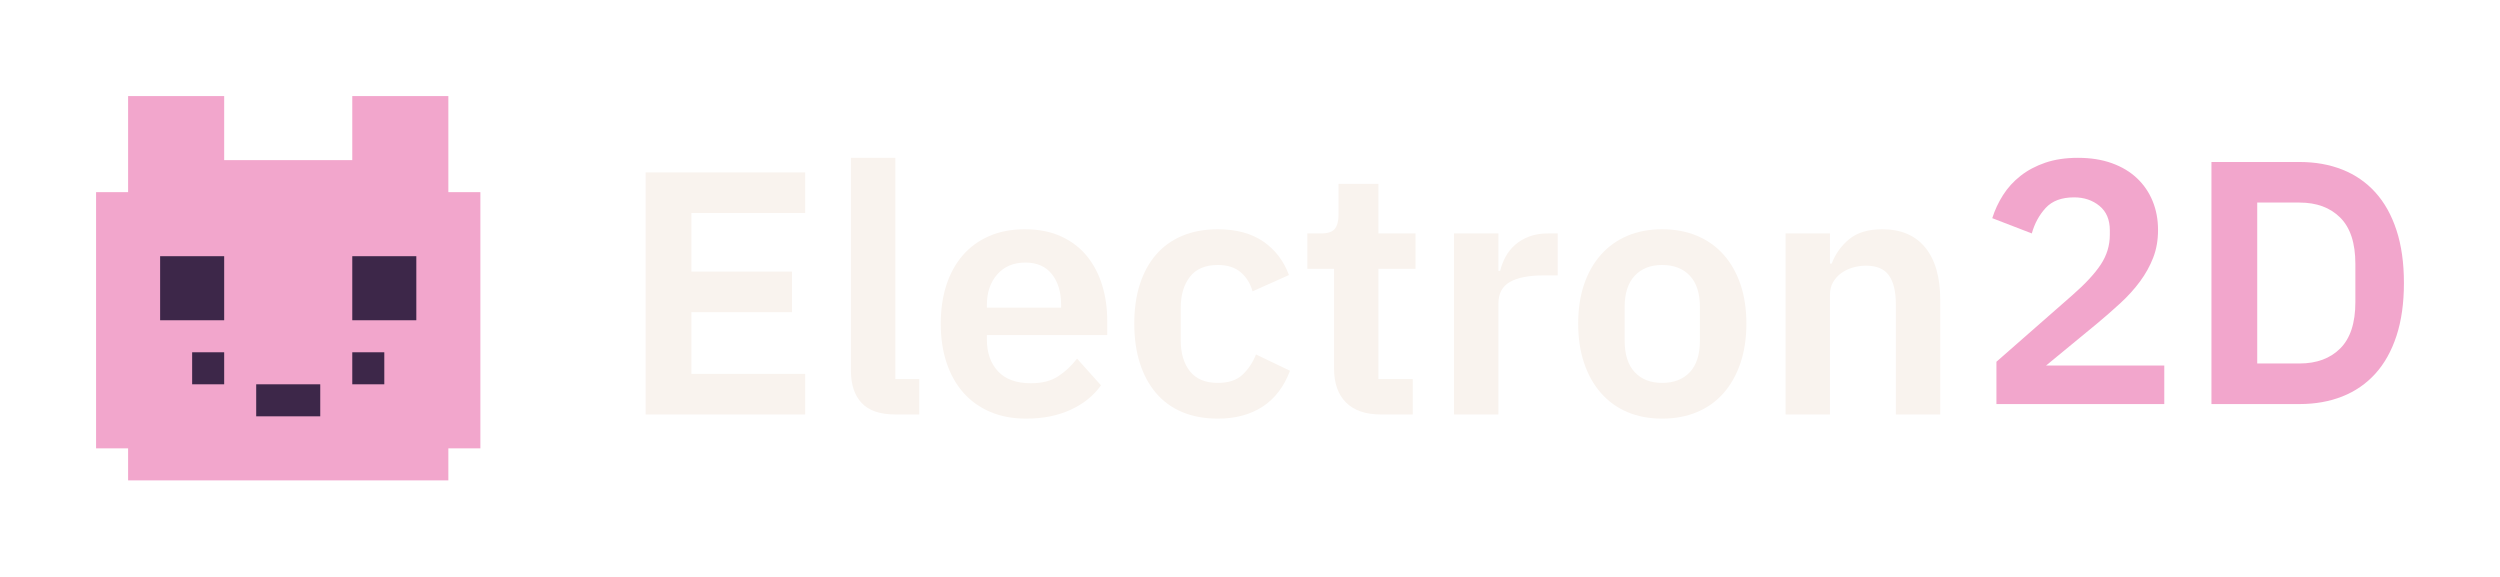
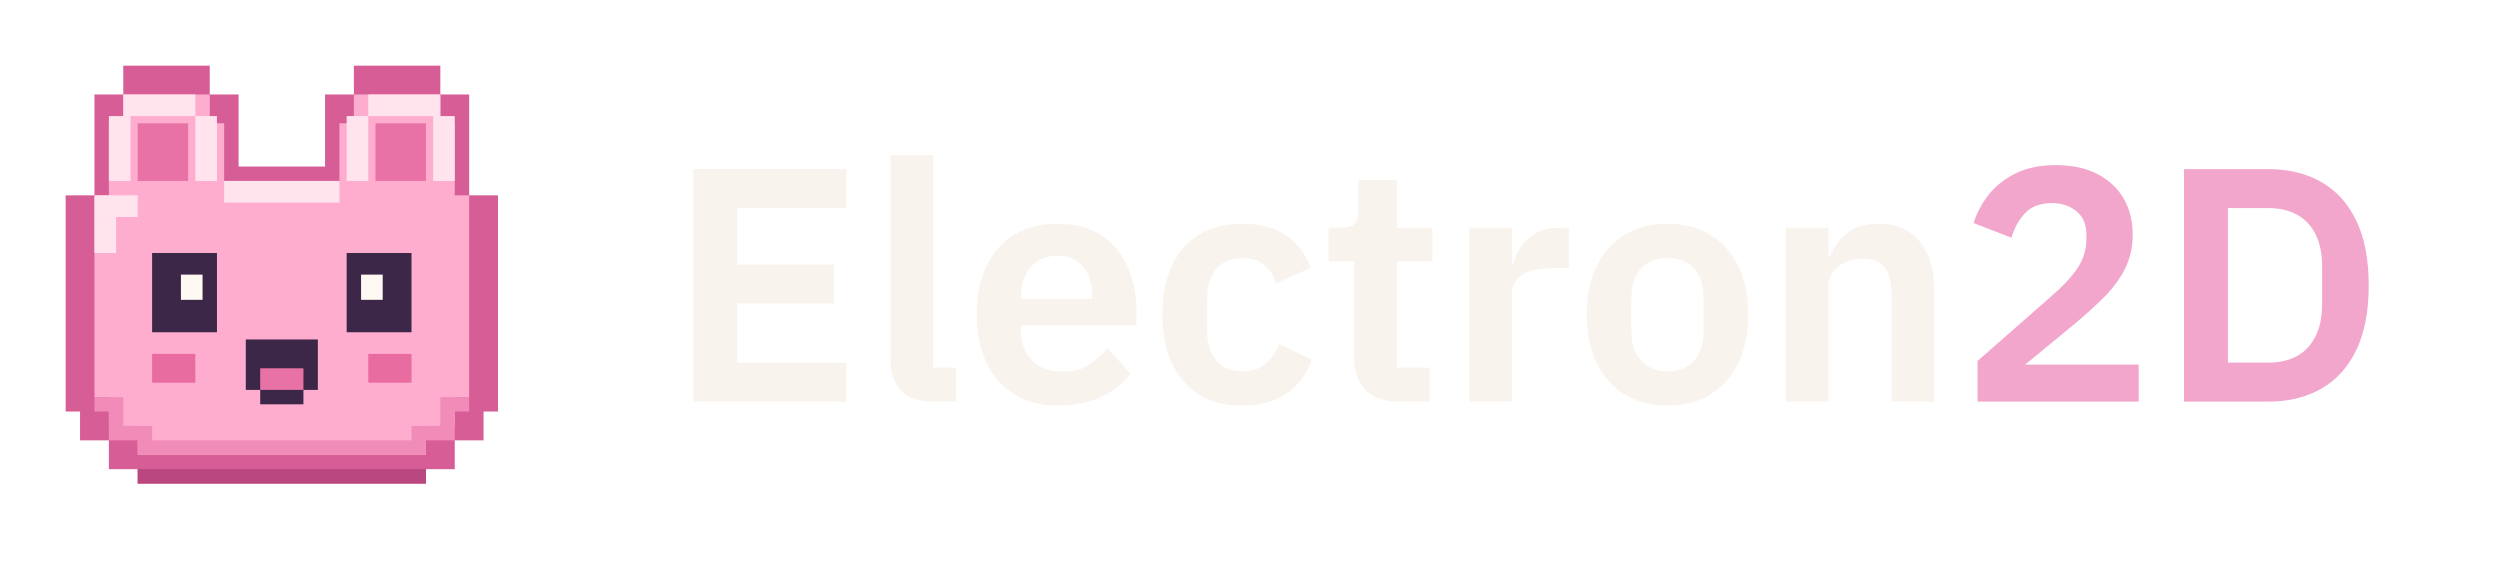
- <svg xmlns="http://www.w3.org/2000/svg" width="624.511" height="144.000" viewBox="0 0 624.511 144.000">
-   <g transform="translate(8.0 8.0) scale(1.0)">
-     <path fill="#F2A6CC" d="M24 16H48V32H80V16H104V40H112V104H104V112H24V104H16V40H24Z" />
-     <path fill="#3D2749" d="M32 56H48V72H32ZM80 56H96V72H80Z" />
-     <path fill="#3D2749" d="M40 80H48V88H40ZM80 80H88V88H80ZM56 88H72V96H56Z" />
-   </g>
-   <g transform="translate(154.1761 103.5345)">
-     <g fill="#F9F3EE" transform="scale(0.08663328 -0.08663328)">
-       <path transform="translate(0 0)" d="M82 0V698H542V581H214V412H504V295H214V117H542V0Z" />
-       <path transform="translate(600 0)" d="M202 0Q136 0 105.0 33.0Q74 66 74 126V740H202V102H271V0Z" />
-       <path transform="translate(894 0)" d="M285 -12Q227 -12 181.5 7.5Q136 27 104.5 62.5Q73 98 56.0 148.5Q39 199 39 262Q39 324 55.5 374.0Q72 424 103.0 459.5Q134 495 179.0 514.5Q224 534 281 534Q342 534 387.0 513.0Q432 492 461.0 456.0Q490 420 504.5 372.5Q519 325 519 271V229H172V216Q172 159 204.0 124.5Q236 90 299 90Q347 90 377.5 110.0Q408 130 432 161L501 84Q469 39 413.5 13.5Q358 -12 285 -12ZM283 438Q232 438 202.0 404.0Q172 370 172 316V308H386V317Q386 371 359.5 404.5Q333 438 283 438Z" />
-       <path transform="translate(1452 0)" d="M280 -12Q222 -12 177.0 7.0Q132 26 101.5 62.0Q71 98 55.0 148.5Q39 199 39 262Q39 325 55.0 375.0Q71 425 101.5 460.5Q132 496 177.0 515.0Q222 534 280 534Q359 534 410.5 499.0Q462 464 485 402L380 355Q371 388 346.5 409.5Q322 431 280 431Q226 431 199.5 397.0Q173 363 173 308V213Q173 158 199.5 124.5Q226 91 280 91Q326 91 351.0 114.5Q376 138 390 173L488 126Q462 57 409.0 22.5Q356 -12 280 -12Z" />
-       <path transform="translate(1965 0)" d="M237 0Q171 0 136.5 34.5Q102 69 102 133V420H25V522H65Q94 522 104.5 535.5Q115 549 115 576V665H230V522H337V420H230V102H329V0Z" />
-       <path transform="translate(2339 0)" d="M74 0V522H202V414H207Q212 435 222.5 454.5Q233 474 250.0 489.0Q267 504 290.5 513.0Q314 522 345 522H373V401H333Q268 401 235.0 382.0Q202 363 202 320V0Z" />
-       <path transform="translate(2732 0)" d="M281 -12Q225 -12 180.5 7.0Q136 26 104.5 62.0Q73 98 56.0 148.5Q39 199 39 262Q39 325 56.0 375.0Q73 425 104.5 460.5Q136 496 180.5 515.0Q225 534 281 534Q337 534 382.0 515.0Q427 496 458.5 460.5Q490 425 507.0 375.0Q524 325 524 262Q524 199 507.0 148.5Q490 98 458.5 62.0Q427 26 382.0 7.0Q337 -12 281 -12ZM281 91Q332 91 361.0 122.0Q390 153 390 213V310Q390 369 361.0 400.0Q332 431 281 431Q231 431 202.0 400.0Q173 369 173 310V213Q173 153 202.0 122.0Q231 91 281 91Z" />
-       <path transform="translate(3295 0)" d="M74 0V522H202V435H207Q223 477 257.5 505.5Q292 534 353 534Q434 534 477.0 481.0Q520 428 520 330V0H392V317Q392 373 372.0 401.0Q352 429 306 429Q286 429 267.5 423.5Q249 418 234.5 407.5Q220 397 211.0 381.5Q202 366 202 345V0Z" />
+ <svg xmlns="http://www.w3.org/2000/svg" width="182.149" height="42" viewBox="0 0 182.149 42" fill="none" version="1.1">
+   <g width="624.511" height="144" rx="0" ry="0" style="fill: rgb(0, 0, 0);">
+     <g style="opacity: 0; display: none;">
+       <g>
+         <rect rx="0" ry="0" x="0" y="0" transform="matrix(1, 0, 0, 1, 0, 0)" width="182.149" height="42" style="fill: rgb(255, 255, 255); fill-opacity: 0;" />
+       </g>
    </g>
-   </g>
-   <g transform="translate(493.3454 100.9355)">
-     <g fill="#F2A6CC" transform="scale(0.08663328 -0.08663328)">
-       <path transform="translate(0 0)" d="M546 0H62V122L281 314Q337 363 363.0 402.5Q389 442 389 488V501Q389 547 359.0 571.5Q329 596 286 596Q232 596 204.0 565.5Q176 535 164 492L50 536Q61 571 81.0 602.5Q101 634 131.5 658.0Q162 682 203.0 696.0Q244 710 297 710Q352 710 395.0 694.5Q438 679 467.5 651.0Q497 623 512.5 585.0Q528 547 528 502Q528 458 514.0 422.0Q500 386 476.0 353.5Q452 321 420.0 291.5Q388 262 352 232L205 111H546Z" />
-       <path transform="translate(600 0)" d="M82 698H336Q404 698 459.5 676.0Q515 654 554.5 610.5Q594 567 615.5 501.5Q637 436 637 349Q637 262 615.5 196.5Q594 131 554.5 87.5Q515 44 459.5 22.0Q404 0 336 0H82ZM336 117Q410 117 453.5 160.5Q497 204 497 294V404Q497 494 453.5 537.5Q410 581 336 581H214V117Z" />
+     <g width="128" height="128" rx="0" ry="0" style="fill: rgb(0, 0, 0);">
+       <g width="128" height="128" rx="0" ry="0" style="fill: rgb(0, 0, 0);">
+         <g style="display: none;">
+           <g>
+             <rect width="33.6" height="33.6" x="3.733" transform="matrix(1, 0, 0, 1, 0, 0)" style="fill: none;" ry="0" fill="none" rx="0" y="3.733" />
+           </g>
+         </g>
+         <g>
+           <g>
+             <path d="M8.983,4.783L15.283,4.783L15.283,6.883L17.383,6.883L17.383,12.133L23.683,12.133L23.683,6.883L25.783,6.883L25.783,4.783L32.083,4.783L32.083,6.883L34.183,6.883L34.183,14.233L36.283,14.233L36.283,29.983L35.233,29.983L35.233,32.083L33.133,32.083L33.133,34.183L31.033,34.183L31.033,35.233L10.033,35.233L10.033,34.183L7.933,34.183L7.933,32.083L5.833,32.083L5.833,29.983L4.783,29.983L4.783,14.233L6.883,14.233L6.883,6.883L8.983,6.883Z" style="fill: rgb(214, 93, 150);" />
+           </g>
+         </g>
+         <g>
+           <g>
+             <path d="M8.983,6.883L15.283,6.883L15.283,8.983L16.333,8.983L16.333,13.183L24.733,13.183L24.733,8.983L25.783,8.983L25.783,6.883L32.083,6.883L32.083,8.983L33.133,8.983L33.133,14.233L34.183,14.233L34.183,28.933L33.133,28.933L33.133,31.033L31.033,31.033L31.033,33.133L10.033,33.133L10.033,31.033L7.933,31.033L7.933,28.933L6.883,28.933L6.883,14.233L7.933,14.233L7.933,8.983L8.983,8.983Z" style="fill: rgb(255, 173, 207);" />
+           </g>
+         </g>
+         <g>
+           <g>
+             <rect rx="0" ry="0" x="8.983" y="6.883" transform="matrix(1, 0, 0, 1, 0, 0)" width="5.25" height="1.575" style="fill: rgb(255, 228, 238);" />
+           </g>
+         </g>
+         <g>
+           <g>
+             <rect rx="0" ry="0" x="26.833" y="6.883" transform="matrix(1, 0, 0, 1, 0, 0)" width="5.25" height="1.575" style="fill: rgb(255, 228, 238);" />
+           </g>
+         </g>
+         <g>
+           <g>
+             <rect rx="0" ry="0" x="7.933" y="8.458" transform="matrix(1, 0, 0, 1, 0, 0)" width="1.575" height="4.725" style="fill: rgb(255, 228, 238);" />
+           </g>
+         </g>
+         <g>
+           <g>
+             <rect rx="0" ry="0" x="14.233" y="8.458" transform="matrix(1, 0, 0, 1, 0, 0)" width="1.575" height="4.725" style="fill: rgb(255, 228, 238);" />
+           </g>
+         </g>
+         <g>
+           <g>
+             <rect rx="0" ry="0" x="25.258" y="8.458" transform="matrix(1, 0, 0, 1, 0, 0)" width="1.575" height="4.725" style="fill: rgb(255, 228, 238);" />
+           </g>
+         </g>
+         <g>
+           <g>
+             <rect rx="0" ry="0" x="31.558" y="8.458" transform="matrix(1, 0, 0, 1, 0, 0)" width="1.575" height="4.725" style="fill: rgb(255, 228, 238);" />
+           </g>
+         </g>
+         <g>
+           <g>
+             <rect rx="0" ry="0" x="10.033" y="8.983" transform="matrix(1, 0, 0, 1, 0, 0)" width="3.675" height="4.2" style="fill: rgb(232, 114, 166);" />
+           </g>
+         </g>
+         <g>
+           <g>
+             <rect rx="0" ry="0" x="27.358" y="8.983" transform="matrix(1, 0, 0, 1, 0, 0)" width="3.675" height="4.2" style="fill: rgb(232, 114, 166);" />
+           </g>
+         </g>
+         <g>
+           <g>
+             <rect rx="0" ry="0" x="16.333" y="13.183" transform="matrix(1, 0, 0, 1, 0, 0)" width="8.4" height="1.575" style="fill: rgb(255, 228, 238);" />
+           </g>
+         </g>
+         <g>
+           <g>
+             <rect rx="0" ry="0" x="6.883" y="14.233" transform="matrix(1, 0, 0, 1, 0, 0)" width="3.15" height="1.575" style="fill: rgb(255, 228, 238);" />
+           </g>
+         </g>
+         <g>
+           <g>
+             <rect rx="0" ry="0" x="6.883" y="15.808" transform="matrix(1, 0, 0, 1, 0, 0)" width="1.575" height="2.625" style="fill: rgb(255, 228, 238);" />
+           </g>
+         </g>
+         <g>
+           <g>
+             <path d="M6.883,28.933L8.983,28.933L8.983,31.033L11.083,31.033L11.083,32.083L29.983,32.083L29.983,31.033L32.083,31.033L32.083,28.933L34.183,28.933L34.183,29.983L33.133,29.983L33.133,32.083L31.033,32.083L31.033,33.133L10.033,33.133L10.033,32.083L7.933,32.083L7.933,29.983L6.883,29.983Z" style="fill: rgb(241, 139, 184);" />
+           </g>
+         </g>
+         <g>
+           <g>
+             <rect rx="0" ry="0" x="10.033" y="34.183" transform="matrix(1, 0, 0, 1, 0, 0)" width="21" height="1.05" style="fill: rgb(185, 71, 128);" />
+           </g>
+         </g>
+         <g>
+           <g>
+             <rect rx="0" ry="0" x="11.083" y="18.433" transform="matrix(1, 0, 0, 1, 0, 0)" width="4.725" height="5.775" style="fill: rgb(61, 39, 73);" />
+           </g>
+         </g>
+         <g>
+           <g>
+             <rect rx="0" ry="0" x="25.258" y="18.433" transform="matrix(1, 0, 0, 1, 0, 0)" width="4.725" height="5.775" style="fill: rgb(61, 39, 73);" />
+           </g>
+         </g>
+         <g>
+           <g>
+             <rect rx="0" ry="0" x="13.183" y="20.008" transform="matrix(1, 0, 0, 1, 0, 0)" width="1.575" height="1.837" style="fill: rgb(255, 249, 243);" />
+           </g>
+         </g>
+         <g>
+           <g>
+             <rect rx="0" ry="0" x="26.308" y="20.008" transform="matrix(1, 0, 0, 1, 0, 0)" width="1.575" height="1.837" style="fill: rgb(255, 249, 243);" />
+           </g>
+         </g>
+         <g>
+           <g>
+             <rect rx="0" ry="0" x="11.083" y="25.783" transform="matrix(1, 0, 0, 1, 0, 0)" width="3.15" height="2.1" style="fill: rgb(232, 108, 159);" />
+           </g>
+         </g>
+         <g>
+           <g>
+             <rect rx="0" ry="0" x="26.833" y="25.783" transform="matrix(1, 0, 0, 1, 0, 0)" width="3.15" height="2.1" style="fill: rgb(232, 108, 159);" />
+           </g>
+         </g>
+         <g>
+           <g>
+             <path d="M17.908,24.733L23.158,24.733L23.158,28.408L22.108,28.408L22.108,29.458L18.958,29.458L18.958,28.408L17.908,28.408Z" style="fill: rgb(61, 39, 73);" />
+           </g>
+         </g>
+         <g>
+           <g>
+             <rect rx="0" ry="0" x="18.958" y="26.833" transform="matrix(1, 0, 0, 1, 0, 0)" width="3.15" height="1.575" style="fill: rgb(232, 114, 166);" />
+           </g>
+         </g>
+       </g>
+     </g>
+     <g>
+       <g transform="matrix(1, 0, 0, 1, 0, 0)" x="48.533" y="7.933" width="126" height="25" rx="0" ry="0">
+         <g>
+           <g fill="rgb(249, 243, 238)" aria-label="Electron" data-font="IBM Plex Sans 600">
+             <path d="M61.678 29.26H50.522V12.322H61.678V15.161H53.723V19.286H60.756V22.101H53.723V26.421H61.678Z" />
+             <path d="M69.656 29.26H67.983Q66.407 29.26 65.643 28.459Q64.879 27.658 64.879 26.202V11.303H67.983V26.785H69.656Z" />
+             <path d="M77.126 29.551Q75.258 29.551 73.924 28.738Q72.591 27.925 71.875 26.433Q71.16 24.941 71.16 22.902Q71.16 20.912 71.863 19.42Q72.567 17.927 73.876 17.114Q75.186 16.302 77.029 16.302Q79.017 16.302 80.29 17.175Q81.564 18.049 82.182 19.493Q82.8 20.936 82.8 22.684V23.703H74.385V24.018Q74.385 25.377 75.161 26.227Q75.937 27.076 77.465 27.076Q78.605 27.076 79.357 26.578Q80.109 26.081 80.691 25.353L82.364 27.222Q81.588 28.265 80.242 28.908Q78.896 29.551 77.126 29.551ZM77.077 18.631Q76.253 18.631 75.646 19.007Q75.04 19.383 74.713 20.051Q74.385 20.718 74.385 21.592V21.786H79.575V21.567Q79.575 20.67 79.284 20.026Q78.993 19.383 78.435 19.007Q77.877 18.631 77.077 18.631Z" />
+             <path d="M90.537 29.551Q87.724 29.551 86.208 27.756Q84.692 25.96 84.692 22.902Q84.692 19.869 86.208 18.085Q87.724 16.302 90.537 16.302Q92.453 16.302 93.701 17.151Q94.951 18 95.508 19.505L92.962 20.645Q92.744 19.845 92.137 19.323Q91.531 18.801 90.537 18.801Q89.251 18.801 88.597 19.614Q87.942 20.427 87.942 21.786V24.091Q87.942 25.402 88.597 26.227Q89.251 27.052 90.537 27.052Q91.628 27.052 92.246 26.482Q92.865 25.911 93.204 25.062L95.581 26.202Q94.975 27.877 93.677 28.714Q92.38 29.551 90.537 29.551Z" />
+             <path d="M104.166 29.26H101.935Q100.334 29.26 99.498 28.423Q98.661 27.586 98.661 26.032V19.044H96.794V16.593H97.764Q98.467 16.593 98.722 16.265Q98.976 15.938 98.976 15.282V13.123H101.765V16.593H104.36V19.044H101.765V26.785H104.166Z" />
+             <path d="M110.156 29.26H107.052V16.593H110.156V19.214H110.277Q110.447 18.534 110.847 17.94Q111.247 17.345 111.939 16.969Q112.63 16.593 113.624 16.593H114.303V19.529H113.333Q112.29 19.529 111.575 19.735Q110.859 19.942 110.508 20.366Q110.156 20.791 110.156 21.495Z" />
+             <path d="M121.481 29.551Q119.687 29.551 118.365 28.738Q117.043 27.925 116.328 26.433Q115.613 24.941 115.613 22.902Q115.613 20.864 116.328 19.396Q117.043 17.927 118.365 17.114Q119.687 16.302 121.481 16.302Q123.3 16.302 124.622 17.114Q125.944 17.927 126.659 19.396Q127.375 20.864 127.375 22.902Q127.375 24.941 126.659 26.433Q125.944 27.925 124.622 28.738Q123.3 29.551 121.481 29.551ZM121.481 27.052Q122.718 27.052 123.422 26.287Q124.125 25.523 124.125 24.091V21.737Q124.125 20.306 123.422 19.553Q122.718 18.801 121.481 18.801Q120.293 18.801 119.578 19.553Q118.862 20.306 118.862 21.737V24.091Q118.862 25.523 119.578 26.287Q120.293 27.052 121.481 27.052Z" />
+             <path d="M133.219 29.26H130.115V16.593H133.219V18.704H133.34Q133.728 17.685 134.565 16.993Q135.402 16.302 136.881 16.302Q138.821 16.302 139.876 17.6Q140.931 18.898 140.931 21.252V29.26H137.827V21.567Q137.827 20.233 137.342 19.541Q136.857 18.85 135.741 18.85Q135.111 18.85 134.529 19.08Q133.947 19.311 133.583 19.76Q133.219 20.209 133.219 20.888Z" />
+           </g>
+         </g>
+         <g>
+           <g fill="rgb(242, 166, 204)" aria-label="2D" data-font="IBM Plex Sans 600">
+             <path d="M155.824 26.566V29.26H144.084V26.299L149.396 21.64Q150.754 20.475 151.385 19.505Q152.016 18.534 152.016 17.418V17.102Q152.016 15.986 151.288 15.392Q150.56 14.797 149.517 14.797Q148.232 14.797 147.541 15.537Q146.849 16.277 146.558 17.321L143.793 16.253Q144.157 15.113 144.909 14.166Q145.661 13.22 146.874 12.625Q148.086 12.031 149.784 12.031Q151.579 12.031 152.828 12.686Q154.077 13.341 154.732 14.469Q155.387 15.598 155.387 17.078Q155.387 18.486 154.817 19.602Q154.247 20.718 153.265 21.689Q152.282 22.659 151.118 23.63L147.553 26.566Z" />
+             <path d="M159.123 29.26V12.322H165.284Q167.491 12.322 169.14 13.268Q170.79 14.215 171.687 16.095Q172.584 17.976 172.584 20.791Q172.584 23.606 171.687 25.486Q170.79 27.367 169.14 28.314Q167.491 29.26 165.284 29.26ZM162.324 26.421H165.284Q166.472 26.421 167.345 25.948Q168.219 25.474 168.704 24.516Q169.189 23.557 169.189 22.126V19.456Q169.189 18 168.704 17.054Q168.219 16.107 167.345 15.634Q166.472 15.161 165.284 15.161H162.324Z" />
+           </g>
+         </g>
+       </g>
    </g>
  </g>
</svg>
